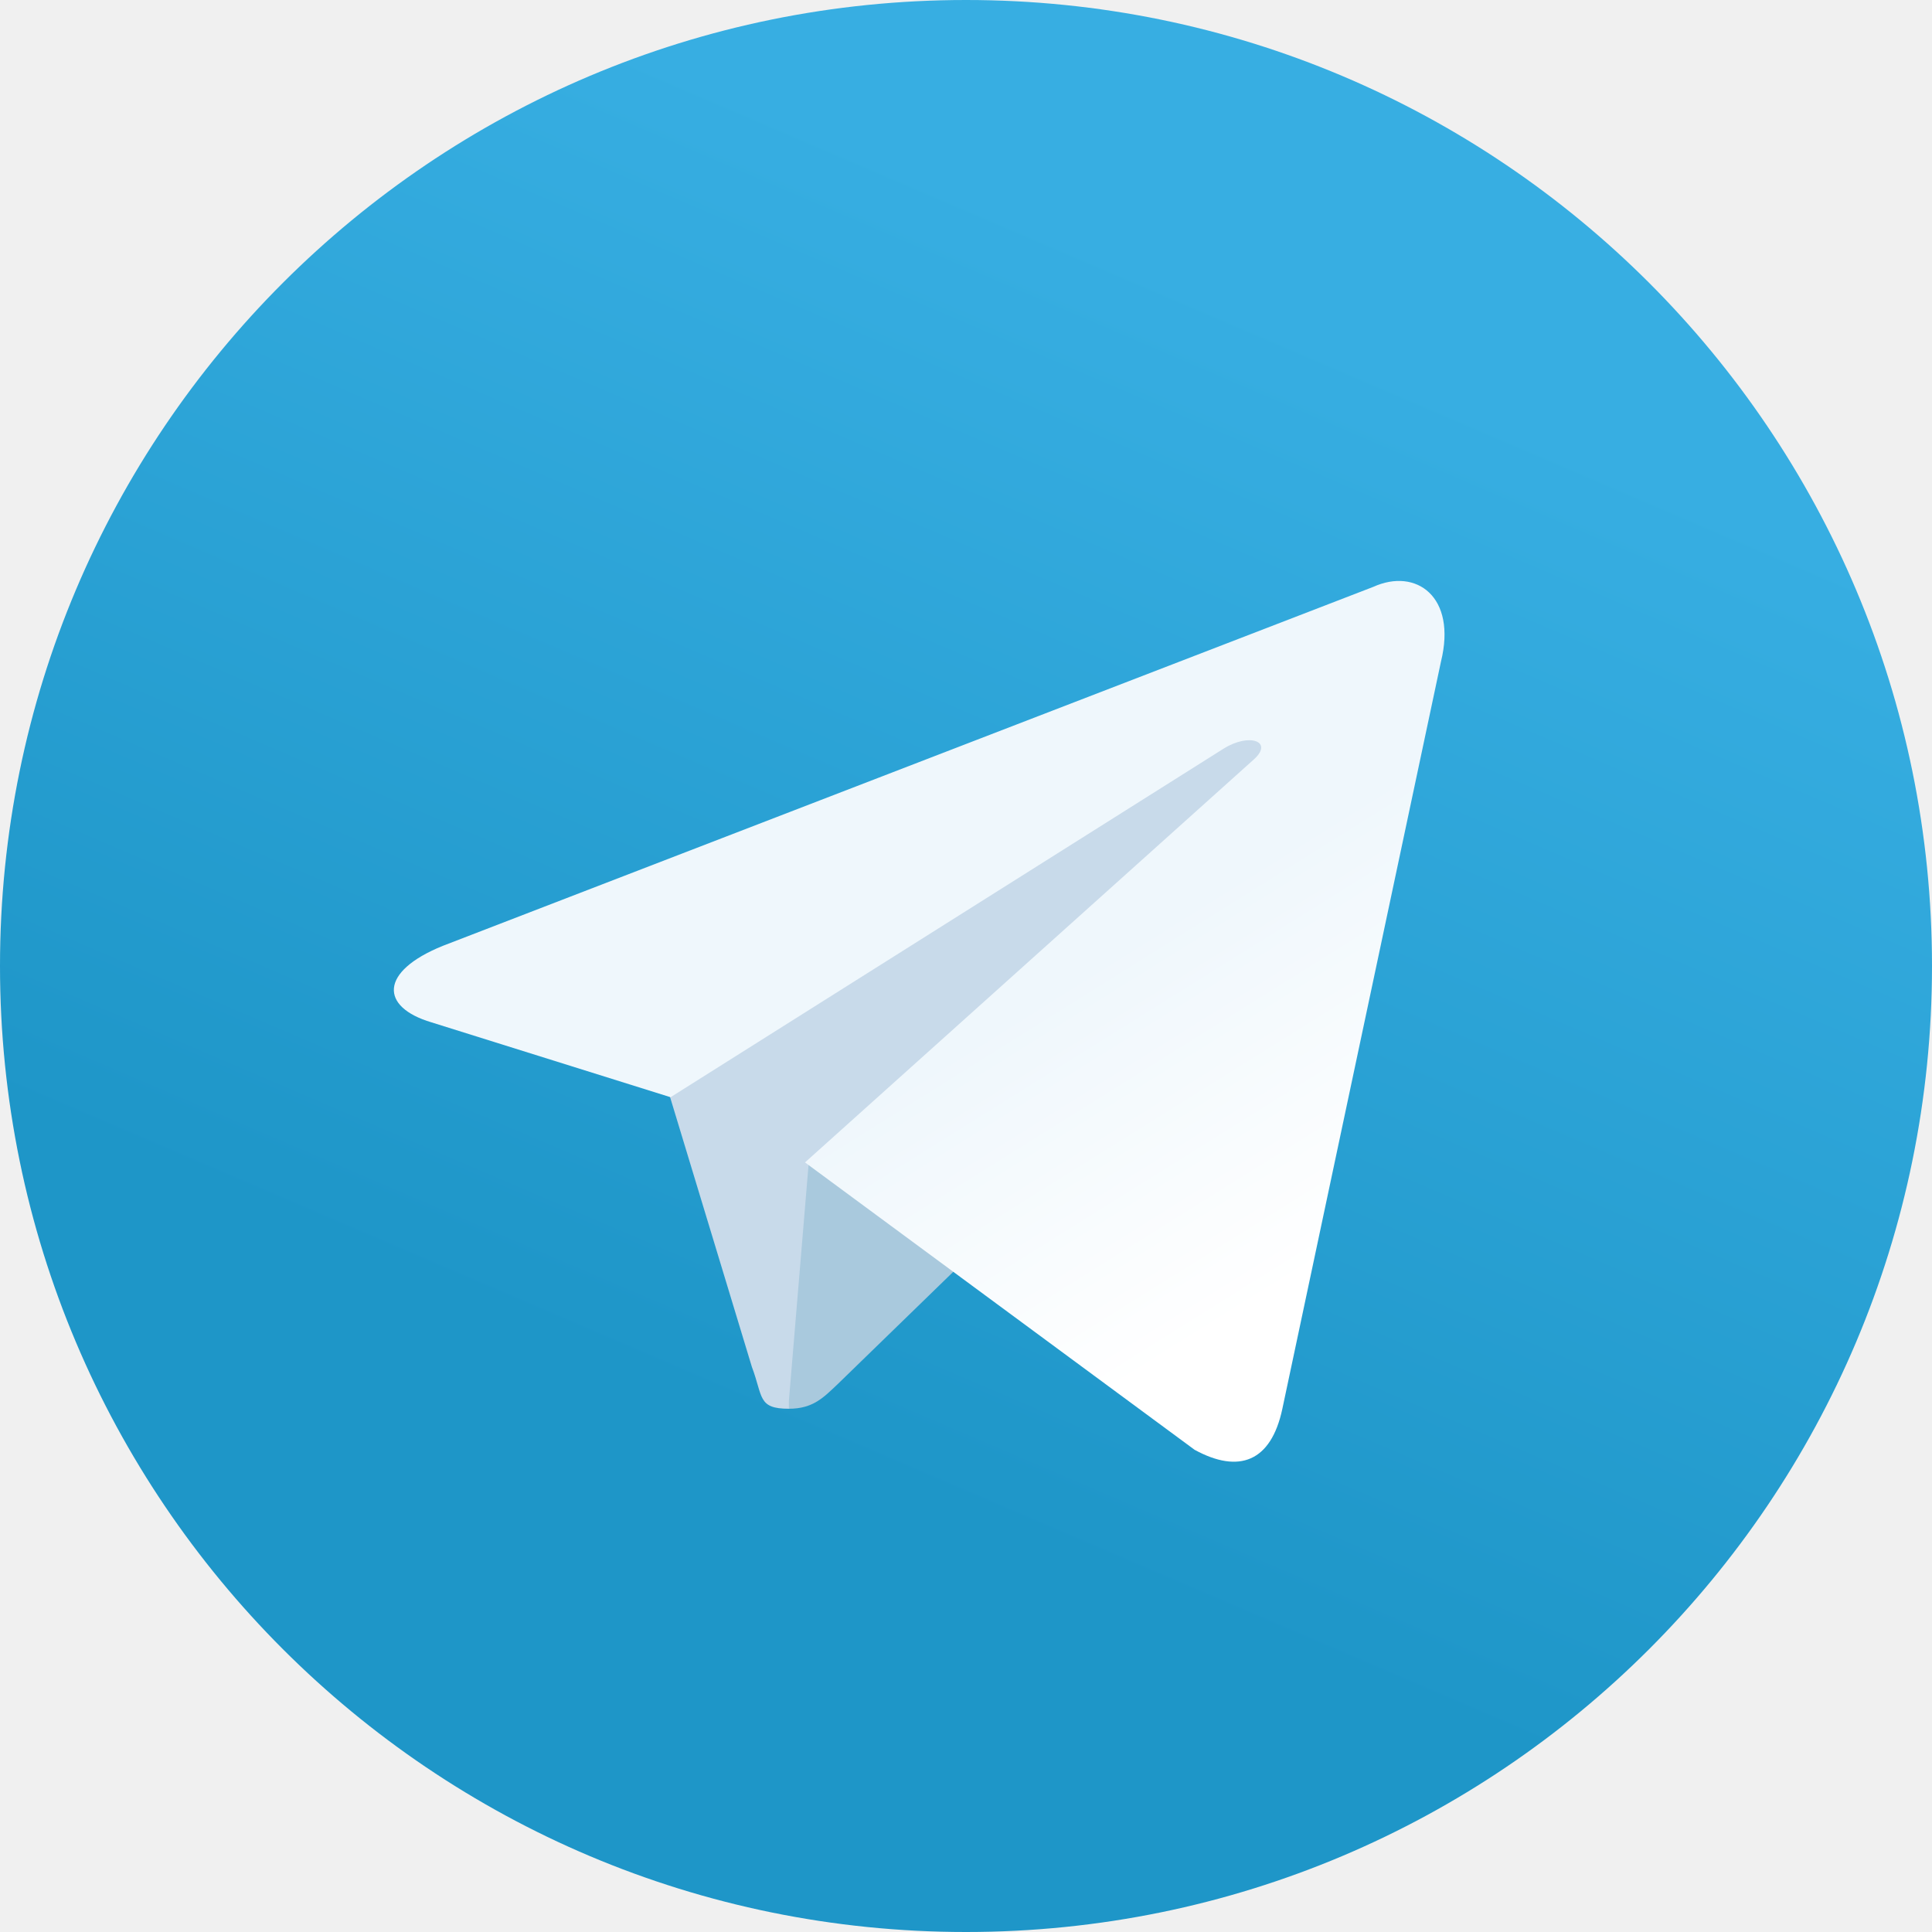
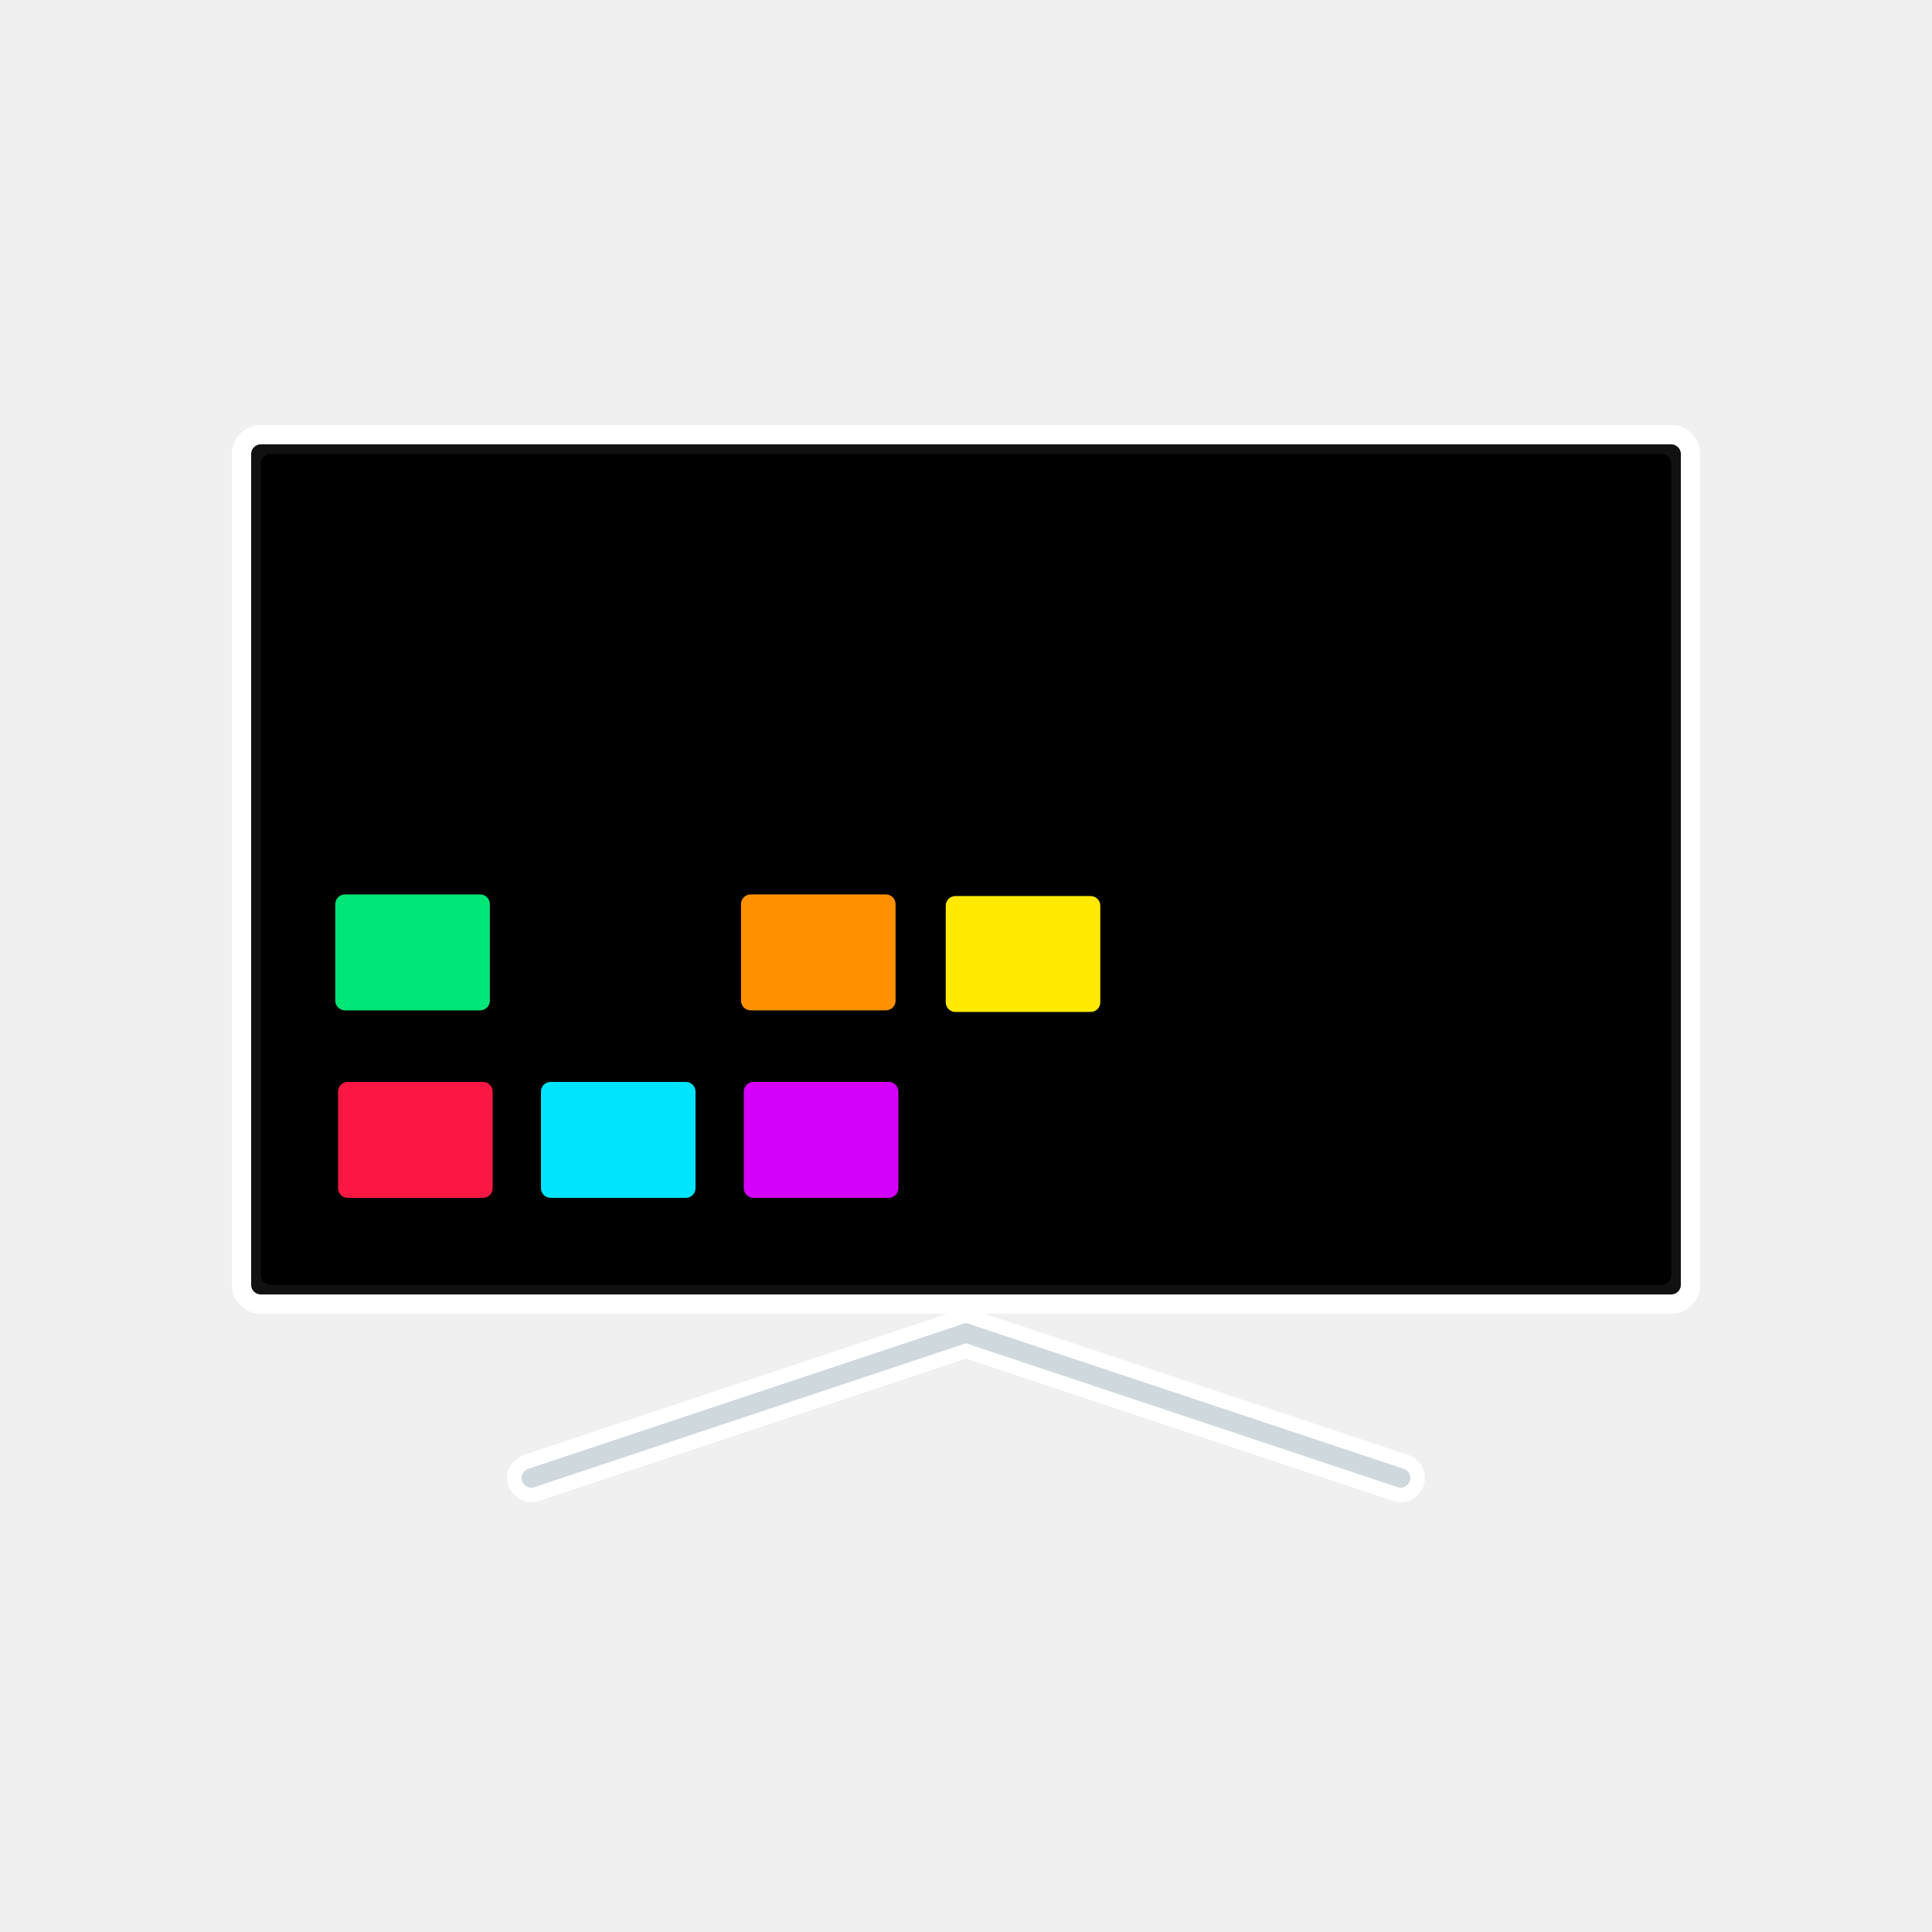
- <svg xmlns="http://www.w3.org/2000/svg" id="svg2" viewBox="0 0 240 240" width="2500" height="2500">
-   <style>.st0{fill:url(#path2995-1-0_1_)}.st1{fill:#c8daea}.st2{fill:#a9c9dd}.st3{fill:url(#path2991_1_)}</style>
-   <linearGradient id="path2995-1-0_1_" gradientUnits="userSpaceOnUse" x1="-683.305" y1="534.845" x2="-693.305" y2="511.512" gradientTransform="matrix(6 0 0 -6 4255 3247)">
-     <stop offset="0" stop-color="#37aee2" />
-     <stop offset="1" stop-color="#1e96c8" />
-   </linearGradient>
-   <path id="path2995-1-0" class="st0" d="M240 120c0 66.3-53.7 120-120 120S0 186.3 0 120 53.7 0 120 0s120 53.7 120 120z" />
-   <path id="path2993" class="st1" d="M98 175c-3.9 0-3.2-1.5-4.6-5.2L82 132.2 152.8 88l8.3 2.2-6.9 18.8L98 175z" />
-   <path id="path2989" class="st2" d="M98 175c3 0 4.3-1.4 6-3 2.6-2.5 36-35 36-35l-20.5-5-19 12-2.5 30v1z" />
-   <linearGradient id="path2991_1_" gradientUnits="userSpaceOnUse" x1="128.991" y1="118.245" x2="153.991" y2="78.245" gradientTransform="matrix(1 0 0 -1 0 242)">
-     <stop offset="0" stop-color="#eff7fc" />
-     <stop offset="1" stop-color="#fff" />
-   </linearGradient>
-   <path id="path2991" class="st3" d="M100 144.4l48.4 35.7c5.5 3 9.5 1.5 10.9-5.1L179 82.2c2-8.1-3.1-11.7-8.4-9.3L55 117.5c-7.9 3.2-7.8 7.6-1.4 9.5l29.7 9.3L152 93c3.2-2 6.2-.9 3.8 1.3L100 144.4z" />
+ <svg xmlns="http://www.w3.org/2000/svg" version="1.1" viewBox="0 0 200 200">
+   <g>
+     <rect x="25" y="45" width="150" height="90" rx="2" fill="#111" stroke="#fff" stroke-width="2" />
+     <rect x="27" y="47" width="146" height="86" rx="1" />
+     <rect x="35" y="112" width="16" height="12" rx="1" fill="#ff1744" />
+     <rect x="56" y="112" width="16" height="12" rx="1" fill="#00e5ff" />
+     <rect x="77" y="112" width="16" height="12" rx="1" fill="#d500f9" />
+     <rect x="34.709" y="92.591" width="16" height="12" rx="1" fill="#00e676" />
+     <rect x="97.903" y="92.759" width="16" height="12" rx="1" fill="#ffea00" />
+     <rect x="76.709" y="92.591" width="16" height="12" rx="1" fill="#ff9100" />
+     <g transform="translate(0,-12)" stroke-linecap="round">
+       <line x1="100" x2="55" y1="150" y2="165" stroke="#fff" stroke-width="5" />
+       <line x1="100" x2="145" y1="150" y2="165" stroke="#fff" stroke-width="5" />
+       <line x1="100" x2="55" y1="150" y2="165" stroke="#cfd8dc" stroke-width="2" />
+       <line x1="100" x2="145" y1="150" y2="165" stroke="#cfd8dc" stroke-width="2" />
+     </g>
+   </g>
</svg>
